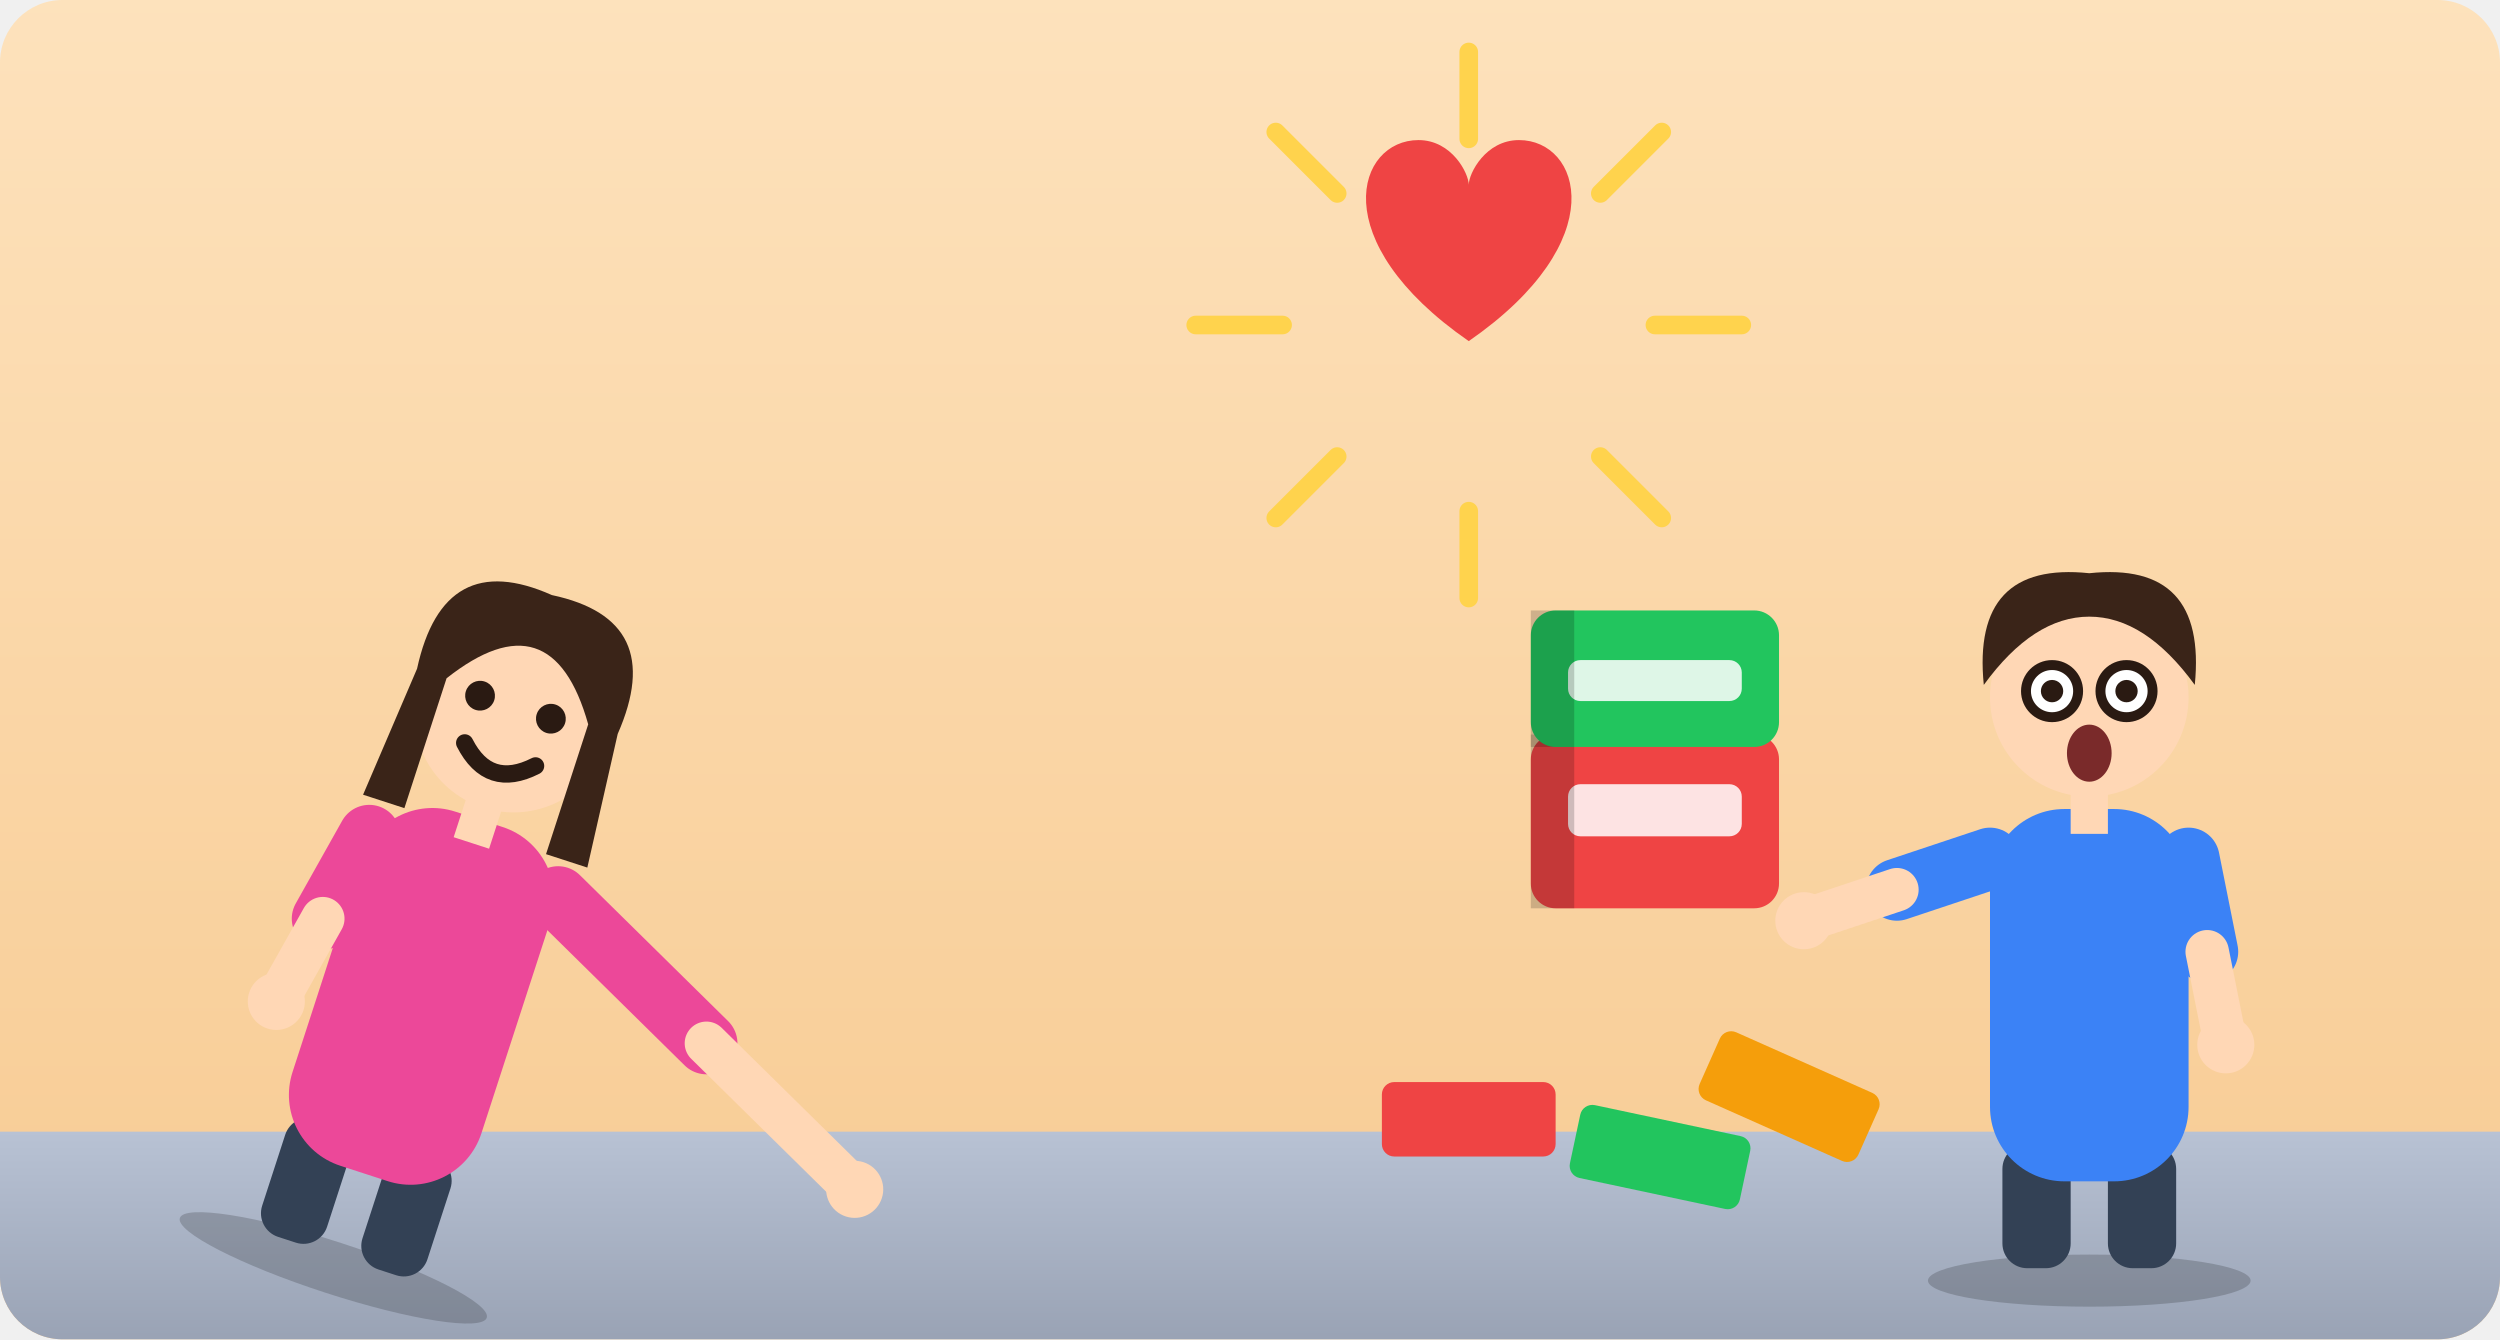
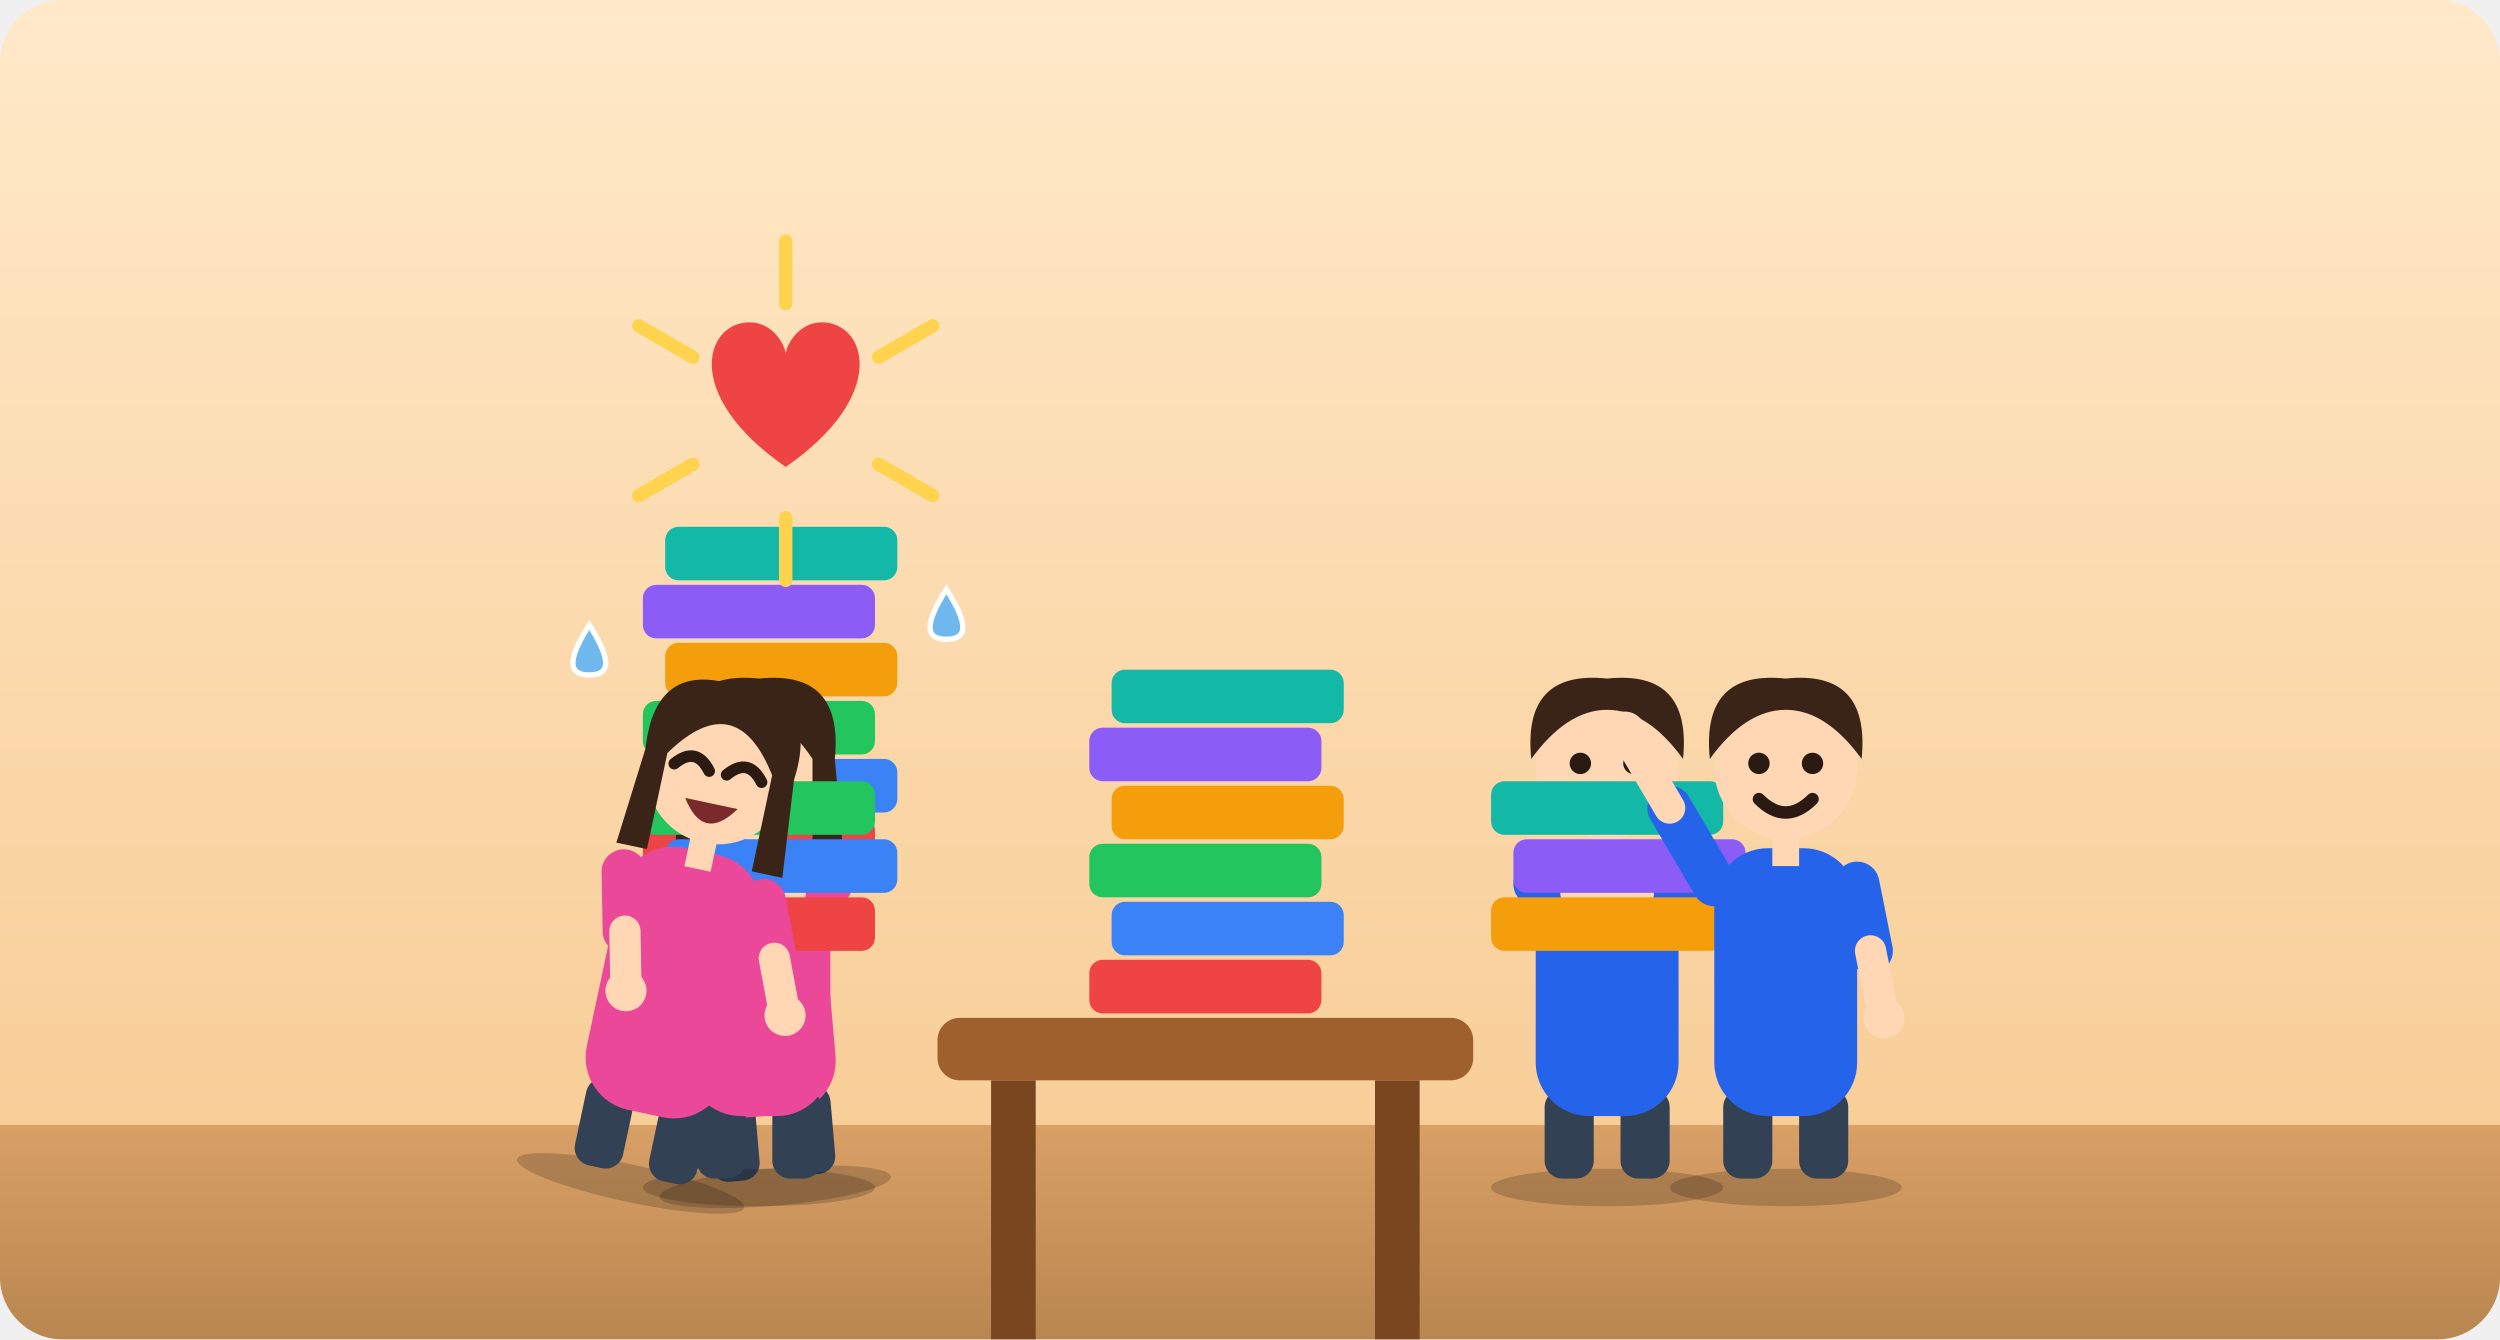
- <svg xmlns="http://www.w3.org/2000/svg" data-n="3" data-t="1" data-c="#ec4899" viewBox="0 0 560 300" role="img" aria-label="떨어뜨린 책을 주워 건네 주는 친절을 베푸는 호의">
+ <svg xmlns="http://www.w3.org/2000/svg" data-n="3" data-t="1" data-c="#ec4899" viewBox="0 0 560 300" role="img" aria-label="책 더미에 쩔쩔매는 사람을 도와주어 고맙다고 고개 숙이게 하다(은혜를 베풀다)">
  <defs>
    <clipPath id="oblige_clip">
      <rect width="560" height="300" rx="14" />
    </clipPath>
    <linearGradient id="oblige_sky" x1="0" y1="0" x2="0" y2="1">
      <stop offset="0" stop-color="#ffe9c9" />
      <stop offset="1" stop-color="#f7c98f" />
    </linearGradient>
    <linearGradient id="oblige_gr" x1="0" y1="0" x2="0" y2="1">
-       <stop offset="0" stop-color="#b8c2d4" />
-       <stop offset="1" stop-color="#8a93a5" />
+       <stop offset="0" stop-color="#d9a066" />
+       <stop offset="1" stop-color="#b98650" />
    </linearGradient>
  </defs>
  <g clip-path="url(#oblige_clip)">
-     <g transform="translate(-88 -94) scale(1.39)">
-       <rect width="560" height="300" fill="url(#oblige_sky)" />
-       <rect x="0" y="250" width="560" height="50" fill="url(#oblige_gr)" />
-       <g class="vs up" data-s="1">
-         <g transform="translate(400 262)">
-           <ellipse cx="0" cy="12" rx="26" ry="4.2" fill="#000" fill-opacity="0.18" />
-           <rect x="-14" y="-10" width="11" height="20" rx="4" fill="#334155" />
-           <rect x="3" y="-10" width="11" height="20" rx="4" fill="#334155" />
-           <rect x="-16" y="-64" width="32" height="60" rx="12" fill="#3b82f6" />
-           <path d="M-16 -56L-31 -51" fill="none" stroke="#3b82f6" stroke-width="10" stroke-linecap="round" stroke-linejoin="round" />
-           <path d="M-31 -51L-46 -46" fill="none" stroke="#ffd7b5" stroke-width="7" stroke-linecap="round" stroke-linejoin="round" />
-           <circle cx="-46" cy="-46" r="4.6" fill="#ffd7b5" />
-           <path d="M16 -56L19 -41" fill="none" stroke="#3b82f6" stroke-width="10" stroke-linecap="round" stroke-linejoin="round" />
-           <path d="M19 -41L22 -26" fill="none" stroke="#ffd7b5" stroke-width="7" stroke-linecap="round" stroke-linejoin="round" />
-           <circle cx="22" cy="-26" r="4.6" fill="#ffd7b5" />
-           <rect x="-3" y="-68" width="6" height="8" fill="#ffd7b5" />
-           <circle cx="0" cy="-82" r="16" fill="#ffd7b5" />
-           <path d="M-17 -84Q-19 -104 0 -102Q19 -104 17 -84Q9 -95 0 -95Q-9 -95 -17 -84Z" fill="#3a2418" />
-           <circle cx="-6" cy="-83" r="4.2" fill="#fff" stroke="#2a1a12" stroke-width="1.6" />
-           <circle cx="6" cy="-83" r="4.2" fill="#fff" stroke="#2a1a12" stroke-width="1.6" />
-           <circle cx="-6" cy="-83" r="1.8" fill="#2a1a12" />
-           <circle cx="6" cy="-83" r="1.8" fill="#2a1a12" />
-           <ellipse cx="0" cy="-73" rx="3.6" ry="4.6" fill="#7a2a2a" />
-         </g>
-         <rect x="286" y="242" width="28" height="12" rx="2" fill="#ef4444" transform="rotate(0 300 252)" />
-         <rect x="316" y="248" width="28" height="12" rx="2" fill="#22c55e" transform="rotate(12 330 258)" />
-         <rect x="336" y="238" width="28" height="12" rx="2" fill="#f59e0b" transform="rotate(24 350 248)" />
+     <rect width="560" height="300" fill="url(#oblige_sky)" />
+     <rect x="0" y="252" width="560" height="48" fill="url(#oblige_gr)" />
+     <g class="vs up" data-s="1" data-e="1">
+       <g transform="translate(170 254) rotate(-5 0 -30)">
+         <ellipse cx="0" cy="12" rx="26" ry="4.2" fill="#000" fill-opacity="0.18" />
+         <rect x="-14" y="-10" width="11" height="20" rx="4" fill="#334155" />
+         <rect x="3" y="-10" width="11" height="20" rx="4" fill="#334155" />
+         <rect x="-16" y="-64" width="32" height="60" rx="12" fill="#ec4899" />
+         <path d="M-16 -56L-7 -62" fill="none" stroke="#ec4899" stroke-width="10" stroke-linecap="round" stroke-linejoin="round" />
+         <path d="M-7 -62L2 -68" fill="none" stroke="#ffd7b5" stroke-width="7" stroke-linecap="round" stroke-linejoin="round" />
+         <circle cx="2" cy="-68" r="4.6" fill="#ffd7b5" />
+         <path d="M16 -56L7 -62" fill="none" stroke="#ec4899" stroke-width="10" stroke-linecap="round" stroke-linejoin="round" />
+         <path d="M7 -62L-2 -68" fill="none" stroke="#ffd7b5" stroke-width="7" stroke-linecap="round" stroke-linejoin="round" />
+         <circle cx="-2" cy="-68" r="4.6" fill="#ffd7b5" />
+         <rect x="-3" y="-68" width="6" height="8" fill="#ffd7b5" />
+         <circle cx="0" cy="-82" r="16" fill="#ffd7b5" />
+         <path d="M-17 -84Q-19 -104 0 -102Q19 -104 17 -84L19 -62L12 -62L12 -84Q6 -93 0 -93Q-6 -93 -12 -84L-12 -62L-19 -62Z" fill="#3a2418" />
+         <circle cx="-6" cy="-83" r="2.4" fill="#2a1a12" />
+         <circle cx="6" cy="-83" r="2.4" fill="#2a1a12" />
+         <path d="M-10 -90L-3 -87M10 -90L3 -87" fill="none" stroke="#2a1a12" stroke-width="2.4" stroke-linecap="round" stroke-linejoin="round" />
+         <path d="M-5 -73Q0 -78 5 -73" fill="none" stroke="#2a1a12" stroke-width="2.8" stroke-linecap="round" stroke-linejoin="round" />
      </g>
-       <g class="vs up" data-s="2">
-         <g transform="translate(130 262) rotate(18 0 -30)">
-           <ellipse cx="0" cy="12" rx="26" ry="4.2" fill="#000" fill-opacity="0.18" />
-           <rect x="-14" y="-10" width="11" height="20" rx="4" fill="#334155" />
-           <rect x="3" y="-10" width="11" height="20" rx="4" fill="#334155" />
-           <rect x="-16" y="-64" width="32" height="60" rx="12" fill="#ec4899" />
-           <path d="M-16 -56L-19 -41" fill="none" stroke="#ec4899" stroke-width="10" stroke-linecap="round" stroke-linejoin="round" />
-           <path d="M-19 -41L-22 -26" fill="none" stroke="#ffd7b5" stroke-width="7" stroke-linecap="round" stroke-linejoin="round" />
-           <circle cx="-22" cy="-26" r="4.6" fill="#ffd7b5" />
-           <path d="M16 -56L46 -41" fill="none" stroke="#ec4899" stroke-width="10" stroke-linecap="round" stroke-linejoin="round" />
-           <path d="M46 -41L76 -26" fill="none" stroke="#ffd7b5" stroke-width="7" stroke-linecap="round" stroke-linejoin="round" />
-           <circle cx="76" cy="-26" r="4.6" fill="#ffd7b5" />
-           <rect x="-3" y="-68" width="6" height="8" fill="#ffd7b5" />
-           <circle cx="0" cy="-82" r="16" fill="#ffd7b5" />
-           <path d="M-17 -84Q-19 -104 0 -102Q19 -104 17 -84L19 -62L12 -62L12 -84Q6 -93 0 -93Q-6 -93 -12 -84L-12 -62L-19 -62Z" fill="#3a2418" />
-           <circle cx="-6" cy="-83" r="2.4" fill="#2a1a12" />
-           <circle cx="6" cy="-83" r="2.4" fill="#2a1a12" />
-           <path d="M-6 -75Q0 -69 6 -75" fill="none" stroke="#2a1a12" stroke-width="2.8" stroke-linecap="round" stroke-linejoin="round" />
-         </g>
+       <rect x="144" y="183" width="52" height="12" rx="3" fill="#ef4444" />
+       <rect x="149" y="170" width="52" height="12" rx="3" fill="#3b82f6" />
+       <rect x="144" y="157" width="52" height="12" rx="3" fill="#22c55e" />
+       <rect x="149" y="144" width="52" height="12" rx="3" fill="#f59e0b" />
+       <rect x="144" y="131" width="52" height="12" rx="3" fill="#8b5cf6" />
+       <rect x="149" y="118" width="52" height="12" rx="3" fill="#14b8a6" />
+       <path d="M132 140c-4.9 7.7 -4.9 11.2 0 11.2c4.9 0 4.9 -3.5 0 -11.2Z" fill="#6fb8ee" stroke="#fff" stroke-width="1.2" />
+       <path d="M212 132c-4.9 7.7 -4.9 11.2 0 11.2c4.9 0 4.9 -3.5 0 -11.2Z" fill="#6fb8ee" stroke="#fff" stroke-width="1.2" />
+     </g>
+     <g class="vs" data-s="2" data-e="2">
+       <g transform="translate(170 254)">
+         <ellipse cx="0" cy="12" rx="26" ry="4.2" fill="#000" fill-opacity="0.18" />
+         <rect x="-14" y="-10" width="11" height="20" rx="4" fill="#334155" />
+         <rect x="3" y="-10" width="11" height="20" rx="4" fill="#334155" />
+         <rect x="-16" y="-64" width="32" height="60" rx="12" fill="#ec4899" />
+         <path d="M-16 -56L-7 -54" fill="none" stroke="#ec4899" stroke-width="10" stroke-linecap="round" stroke-linejoin="round" />
+         <path d="M-7 -54L2 -52" fill="none" stroke="#ffd7b5" stroke-width="7" stroke-linecap="round" stroke-linejoin="round" />
+         <circle cx="2" cy="-52" r="4.6" fill="#ffd7b5" />
+         <path d="M16 -56L7 -54" fill="none" stroke="#ec4899" stroke-width="10" stroke-linecap="round" stroke-linejoin="round" />
+         <path d="M7 -54L-2 -52" fill="none" stroke="#ffd7b5" stroke-width="7" stroke-linecap="round" stroke-linejoin="round" />
+         <circle cx="-2" cy="-52" r="4.6" fill="#ffd7b5" />
+         <rect x="-3" y="-68" width="6" height="8" fill="#ffd7b5" />
+         <circle cx="0" cy="-82" r="16" fill="#ffd7b5" />
+         <path d="M-17 -84Q-19 -104 0 -102Q19 -104 17 -84L19 -62L12 -62L12 -84Q6 -93 0 -93Q-6 -93 -12 -84L-12 -62L-19 -62Z" fill="#3a2418" />
+         <circle cx="-6" cy="-83" r="2.4" fill="#2a1a12" />
+         <circle cx="6" cy="-83" r="2.4" fill="#2a1a12" />
+         <path d="M-6 -75Q0 -69 6 -75" fill="none" stroke="#2a1a12" stroke-width="2.8" stroke-linecap="round" stroke-linejoin="round" />
      </g>
-       <g class="mv" data-s="3" style="--from:translateX(-60px);--d:0.8s;transform-box:fill-box;transform-origin:center">
-         <g class="vs" data-s="3">
-           <g transform="translate(330 214)">
-             <rect x="-20" y="-28" width="40" height="28" rx="4" fill="#ef4444" />
-             <rect x="-14" y="-20" width="28" height="8.4" rx="2" fill="#fff" fill-opacity=".85" />
-             <rect x="-20" y="-28" width="7" height="28" fill="#000" fill-opacity=".18" />
-           </g>
-           <g transform="translate(330 188)">
-             <rect x="-20" y="-22" width="40" height="22" rx="4" fill="#22c55e" />
-             <rect x="-14" y="-14" width="28" height="6.6" rx="2" fill="#fff" fill-opacity=".85" />
-             <rect x="-20" y="-22" width="7" height="22" fill="#000" fill-opacity=".18" />
-           </g>
-         </g>
+       <rect x="144" y="201" width="52" height="12" rx="3" fill="#ef4444" />
+       <rect x="149" y="188" width="52" height="12" rx="3" fill="#3b82f6" />
+       <rect x="144" y="175" width="52" height="12" rx="3" fill="#22c55e" />
+     </g>
+     <g class="vs up" data-s="2" data-e="2">
+       <g transform="translate(360 254)">
+         <ellipse cx="0" cy="12" rx="26" ry="4.2" fill="#000" fill-opacity="0.18" />
+         <rect x="-14" y="-10" width="11" height="20" rx="4" fill="#334155" />
+         <rect x="3" y="-10" width="11" height="20" rx="4" fill="#334155" />
+         <rect x="-16" y="-64" width="32" height="60" rx="12" fill="#2563eb" />
+         <path d="M-16 -56L-7 -54" fill="none" stroke="#2563eb" stroke-width="10" stroke-linecap="round" stroke-linejoin="round" />
+         <path d="M-7 -54L2 -52" fill="none" stroke="#ffd7b5" stroke-width="7" stroke-linecap="round" stroke-linejoin="round" />
+         <circle cx="2" cy="-52" r="4.6" fill="#ffd7b5" />
+         <path d="M16 -56L7 -54" fill="none" stroke="#2563eb" stroke-width="10" stroke-linecap="round" stroke-linejoin="round" />
+         <path d="M7 -54L-2 -52" fill="none" stroke="#ffd7b5" stroke-width="7" stroke-linecap="round" stroke-linejoin="round" />
+         <circle cx="-2" cy="-52" r="4.6" fill="#ffd7b5" />
+         <rect x="-3" y="-68" width="6" height="8" fill="#ffd7b5" />
+         <circle cx="0" cy="-82" r="16" fill="#ffd7b5" />
+         <path d="M-17 -84Q-19 -104 0 -102Q19 -104 17 -84Q9 -95 0 -95Q-9 -95 -17 -84Z" fill="#3a2418" />
+         <circle cx="-6" cy="-83" r="2.4" fill="#2a1a12" />
+         <circle cx="6" cy="-83" r="2.4" fill="#2a1a12" />
+         <path d="M-6 -75Q0 -69 6 -75" fill="none" stroke="#2a1a12" stroke-width="2.8" stroke-linecap="round" stroke-linejoin="round" />
      </g>
-       <g class="vs pop" data-s="3">
-         <path transform="translate(300 110) scale(0.9)" d="M0 14C-26 -4 -20 -22 -9 -22C-3 -22 0 -16 0 -14C0 -16 3 -22 9 -22C20 -22 26 -4 0 14Z" fill="#ef4444" />
-         <path d="M300 90L300 76M321.2 98.8L331.1 88.9M330 120L344 120M321.2 141.2L331.1 151.1M300 150L300 164M278.8 141.2L268.9 151.1M270 120L256 120M278.8 98.8L268.9 88.9" fill="none" stroke="#ffd34d" stroke-width="3" stroke-linecap="round" stroke-linejoin="round" />
+       <rect x="334" y="201" width="52" height="12" rx="3" fill="#f59e0b" />
+       <rect x="339" y="188" width="52" height="12" rx="3" fill="#8b5cf6" />
+       <rect x="334" y="175" width="52" height="12" rx="3" fill="#14b8a6" />
+     </g>
+     <g class="vs up" data-s="3">
+       <g transform="translate(270 238)">
+         <rect x="-60" y="-10" width="120" height="14" rx="5" fill="#a0602e" />
+         <rect x="-48" y="4" width="10" height="58" fill="#7a461f" />
+         <rect x="38" y="4" width="10" height="58" fill="#7a461f" />
      </g>
+       <rect x="244" y="215" width="52" height="12" rx="3" fill="#ef4444" />
+       <rect x="249" y="202" width="52" height="12" rx="3" fill="#3b82f6" />
+       <rect x="244" y="189" width="52" height="12" rx="3" fill="#22c55e" />
+       <rect x="249" y="176" width="52" height="12" rx="3" fill="#f59e0b" />
+       <rect x="244" y="163" width="52" height="12" rx="3" fill="#8b5cf6" />
+       <rect x="249" y="150" width="52" height="12" rx="3" fill="#14b8a6" />
+     </g>
+     <g class="vs" data-s="3">
+       <g transform="translate(150 254) rotate(12 0 -30)">
+         <ellipse cx="0" cy="12" rx="26" ry="4.2" fill="#000" fill-opacity="0.18" />
+         <rect x="-14" y="-10" width="11" height="20" rx="4" fill="#334155" />
+         <rect x="3" y="-10" width="11" height="20" rx="4" fill="#334155" />
+         <rect x="-16" y="-64" width="32" height="60" rx="12" fill="#ec4899" />
+         <path d="M-16 -56L-13 -43" fill="none" stroke="#ec4899" stroke-width="10" stroke-linecap="round" stroke-linejoin="round" />
+         <path d="M-13 -43L-10 -30" fill="none" stroke="#ffd7b5" stroke-width="7" stroke-linecap="round" stroke-linejoin="round" />
+         <circle cx="-10" cy="-30" r="4.6" fill="#ffd7b5" />
+         <path d="M16 -56L21 -44" fill="none" stroke="#ec4899" stroke-width="10" stroke-linecap="round" stroke-linejoin="round" />
+         <path d="M21 -44L26 -32" fill="none" stroke="#ffd7b5" stroke-width="7" stroke-linecap="round" stroke-linejoin="round" />
+         <circle cx="26" cy="-32" r="4.6" fill="#ffd7b5" />
+         <rect x="-3" y="-68" width="6" height="8" fill="#ffd7b5" />
+         <circle cx="0" cy="-82" r="16" fill="#ffd7b5" />
+         <path d="M-17 -84Q-19 -104 0 -102Q19 -104 17 -84L19 -62L12 -62L12 -84Q6 -93 0 -93Q-6 -93 -12 -84L-12 -62L-19 -62Z" fill="#3a2418" />
+         <path d="M-10 -82Q-6 -87 -2 -82M2 -82Q6 -87 10 -82" fill="none" stroke="#2a1a12" stroke-width="2.6" stroke-linecap="round" stroke-linejoin="round" />
+         <path d="M-6 -75Q0 -66 6 -75Z" fill="#7a2a2a" />
+       </g>
+       <g transform="translate(400 254)">
+         <ellipse cx="0" cy="12" rx="26" ry="4.2" fill="#000" fill-opacity="0.18" />
+         <rect x="-14" y="-10" width="11" height="20" rx="4" fill="#334155" />
+         <rect x="3" y="-10" width="11" height="20" rx="4" fill="#334155" />
+         <rect x="-16" y="-64" width="32" height="60" rx="12" fill="#2563eb" />
+         <path d="M-16 -56L-26 -73" fill="none" stroke="#2563eb" stroke-width="10" stroke-linecap="round" stroke-linejoin="round" />
+         <path d="M-26 -73L-36 -90" fill="none" stroke="#ffd7b5" stroke-width="7" stroke-linecap="round" stroke-linejoin="round" />
+         <circle cx="-36" cy="-90" r="4.6" fill="#ffd7b5" />
+         <path d="M16 -56L19 -41" fill="none" stroke="#2563eb" stroke-width="10" stroke-linecap="round" stroke-linejoin="round" />
+         <path d="M19 -41L22 -26" fill="none" stroke="#ffd7b5" stroke-width="7" stroke-linecap="round" stroke-linejoin="round" />
+         <circle cx="22" cy="-26" r="4.6" fill="#ffd7b5" />
+         <rect x="-3" y="-68" width="6" height="8" fill="#ffd7b5" />
+         <circle cx="0" cy="-82" r="16" fill="#ffd7b5" />
+         <path d="M-17 -84Q-19 -104 0 -102Q19 -104 17 -84Q9 -95 0 -95Q-9 -95 -17 -84Z" fill="#3a2418" />
+         <circle cx="-6" cy="-83" r="2.4" fill="#2a1a12" />
+         <circle cx="6" cy="-83" r="2.4" fill="#2a1a12" />
+         <path d="M-6 -75Q0 -69 6 -75" fill="none" stroke="#2a1a12" stroke-width="2.8" stroke-linecap="round" stroke-linejoin="round" />
+       </g>
+       <path transform="translate(176 92) scale(0.9)" d="M0 14C-26 -4 -20 -22 -9 -22C-3 -22 0 -16 0 -14C0 -16 3 -22 9 -22C20 -22 26 -4 0 14Z" fill="#ef4444" />
+       <path d="M176 68L176 54M196.8 80L208.9 73M196.8 104L208.9 111M176 116L176 130M155.2 104L143.1 111M155.2 80L143.1 73" fill="none" stroke="#ffd34d" stroke-width="3" stroke-linecap="round" stroke-linejoin="round" />
    </g>
  </g>
</svg>
